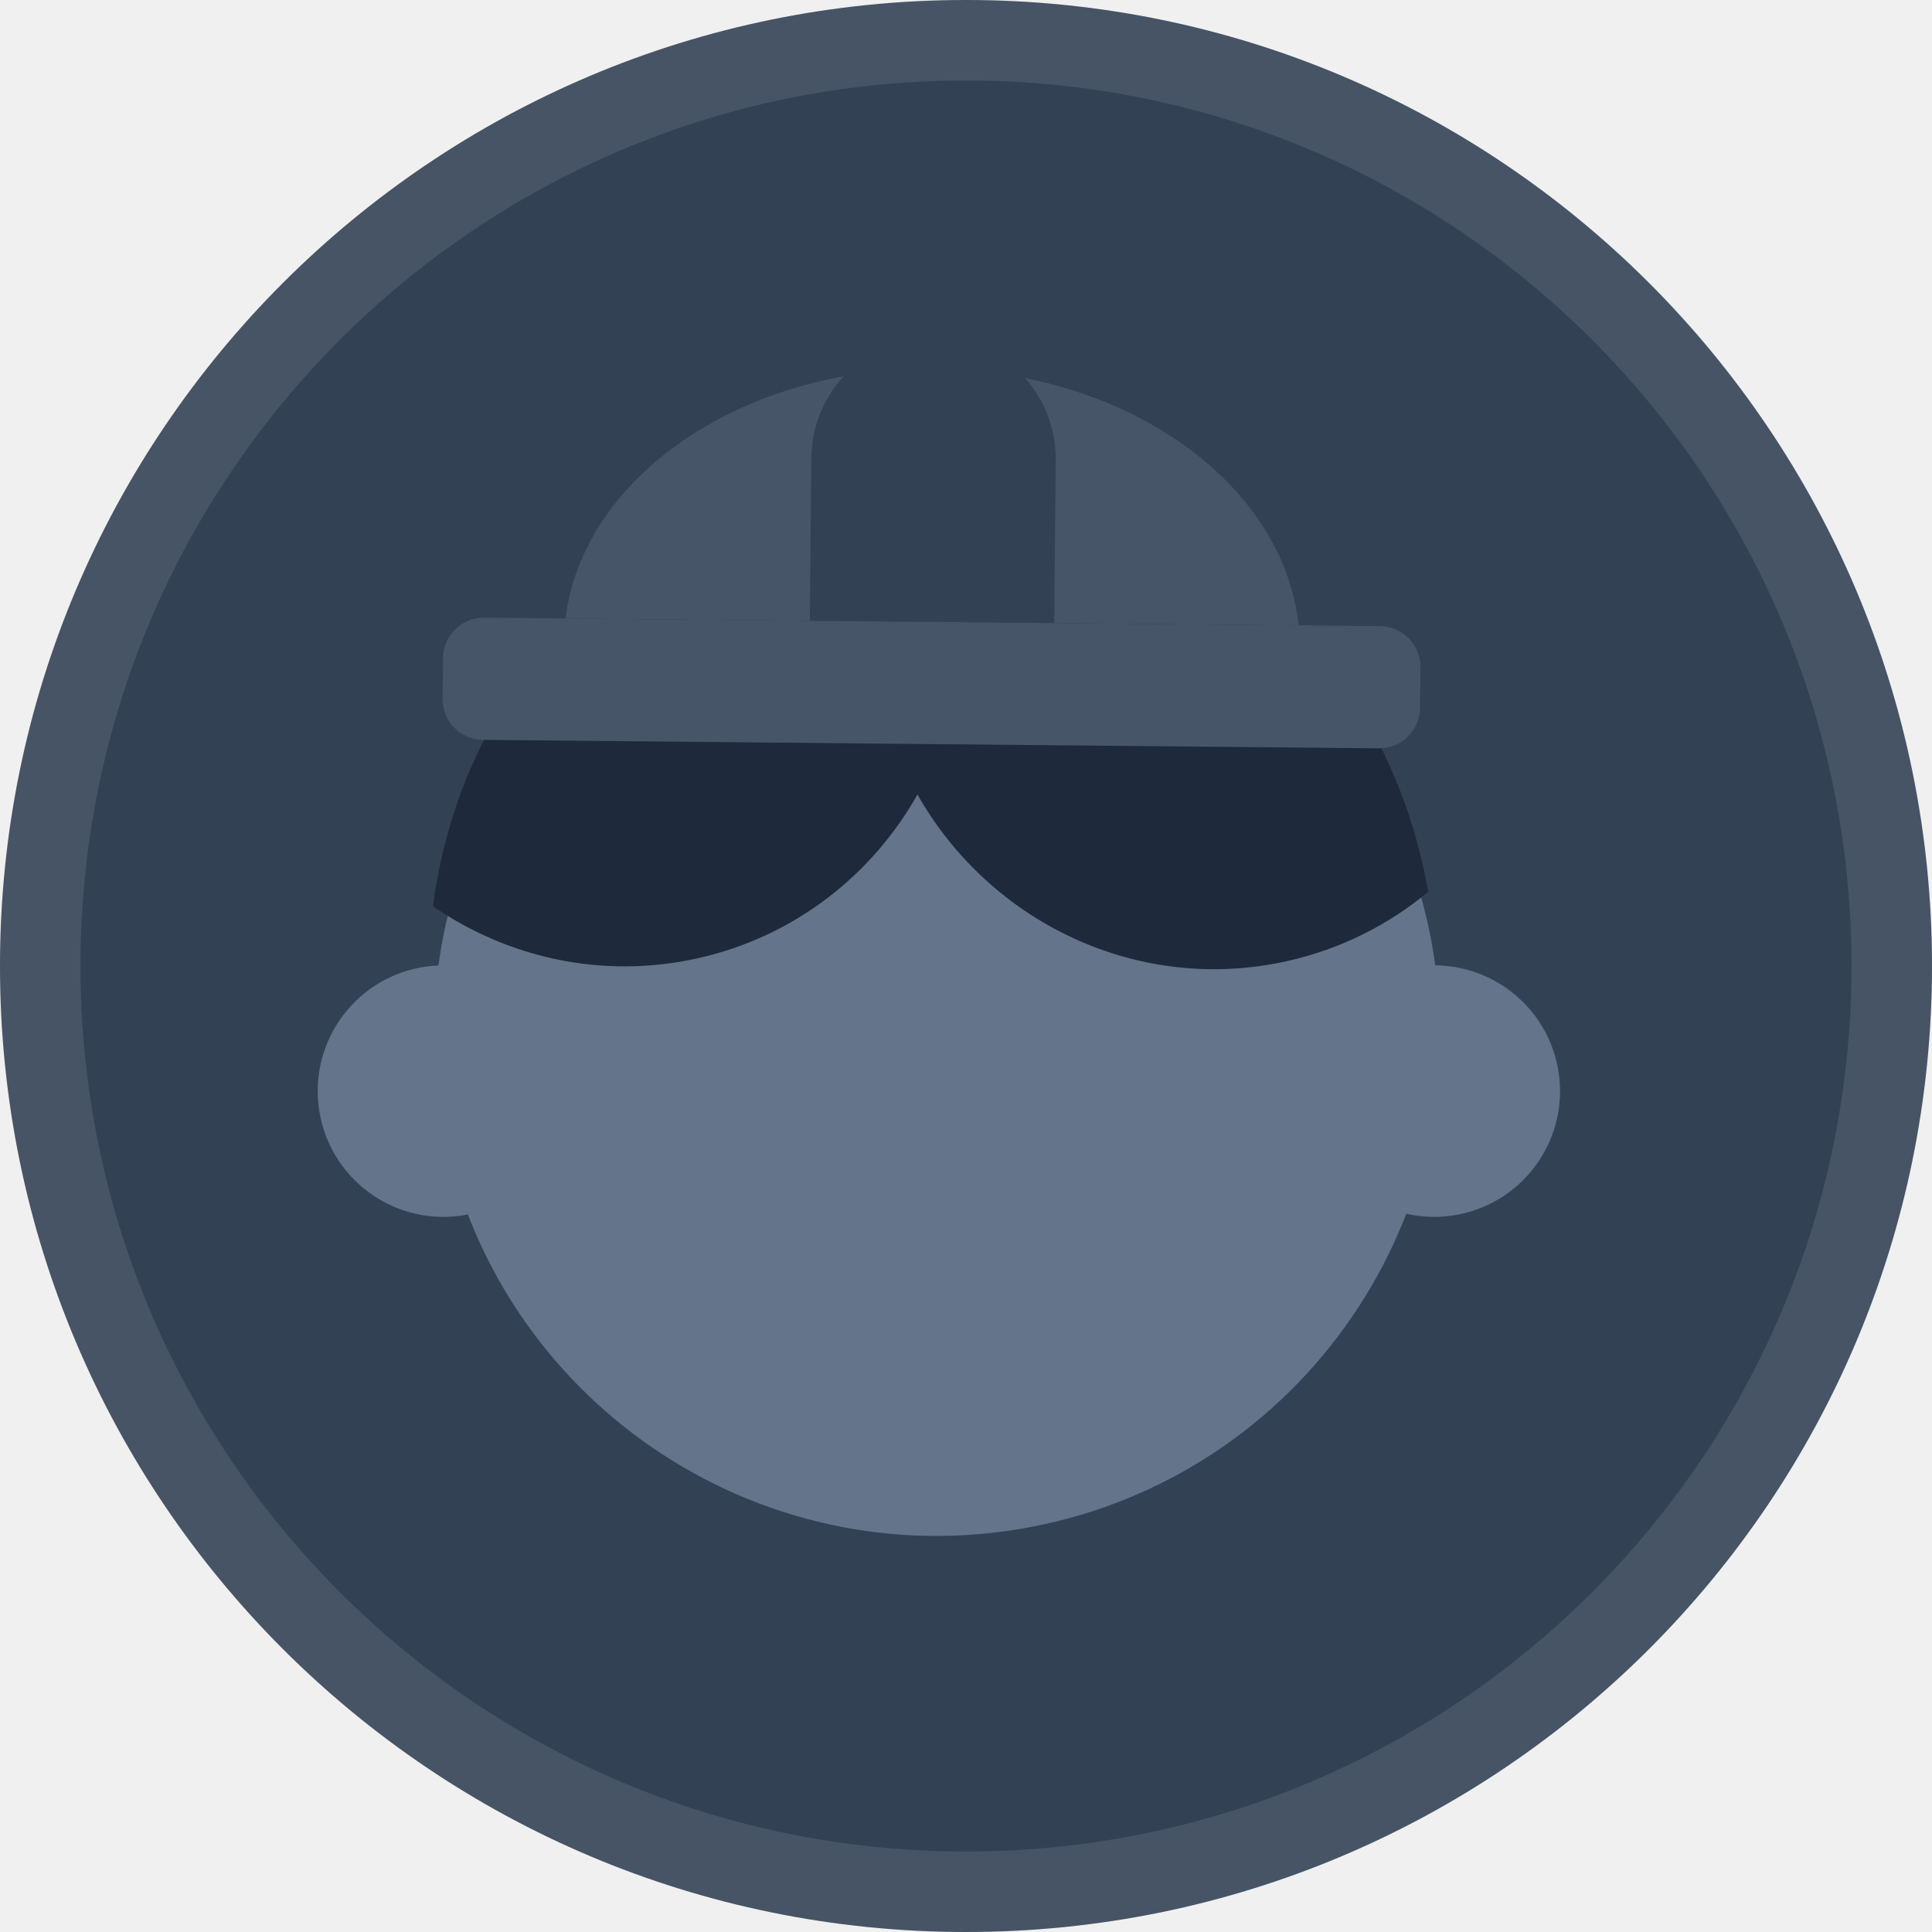
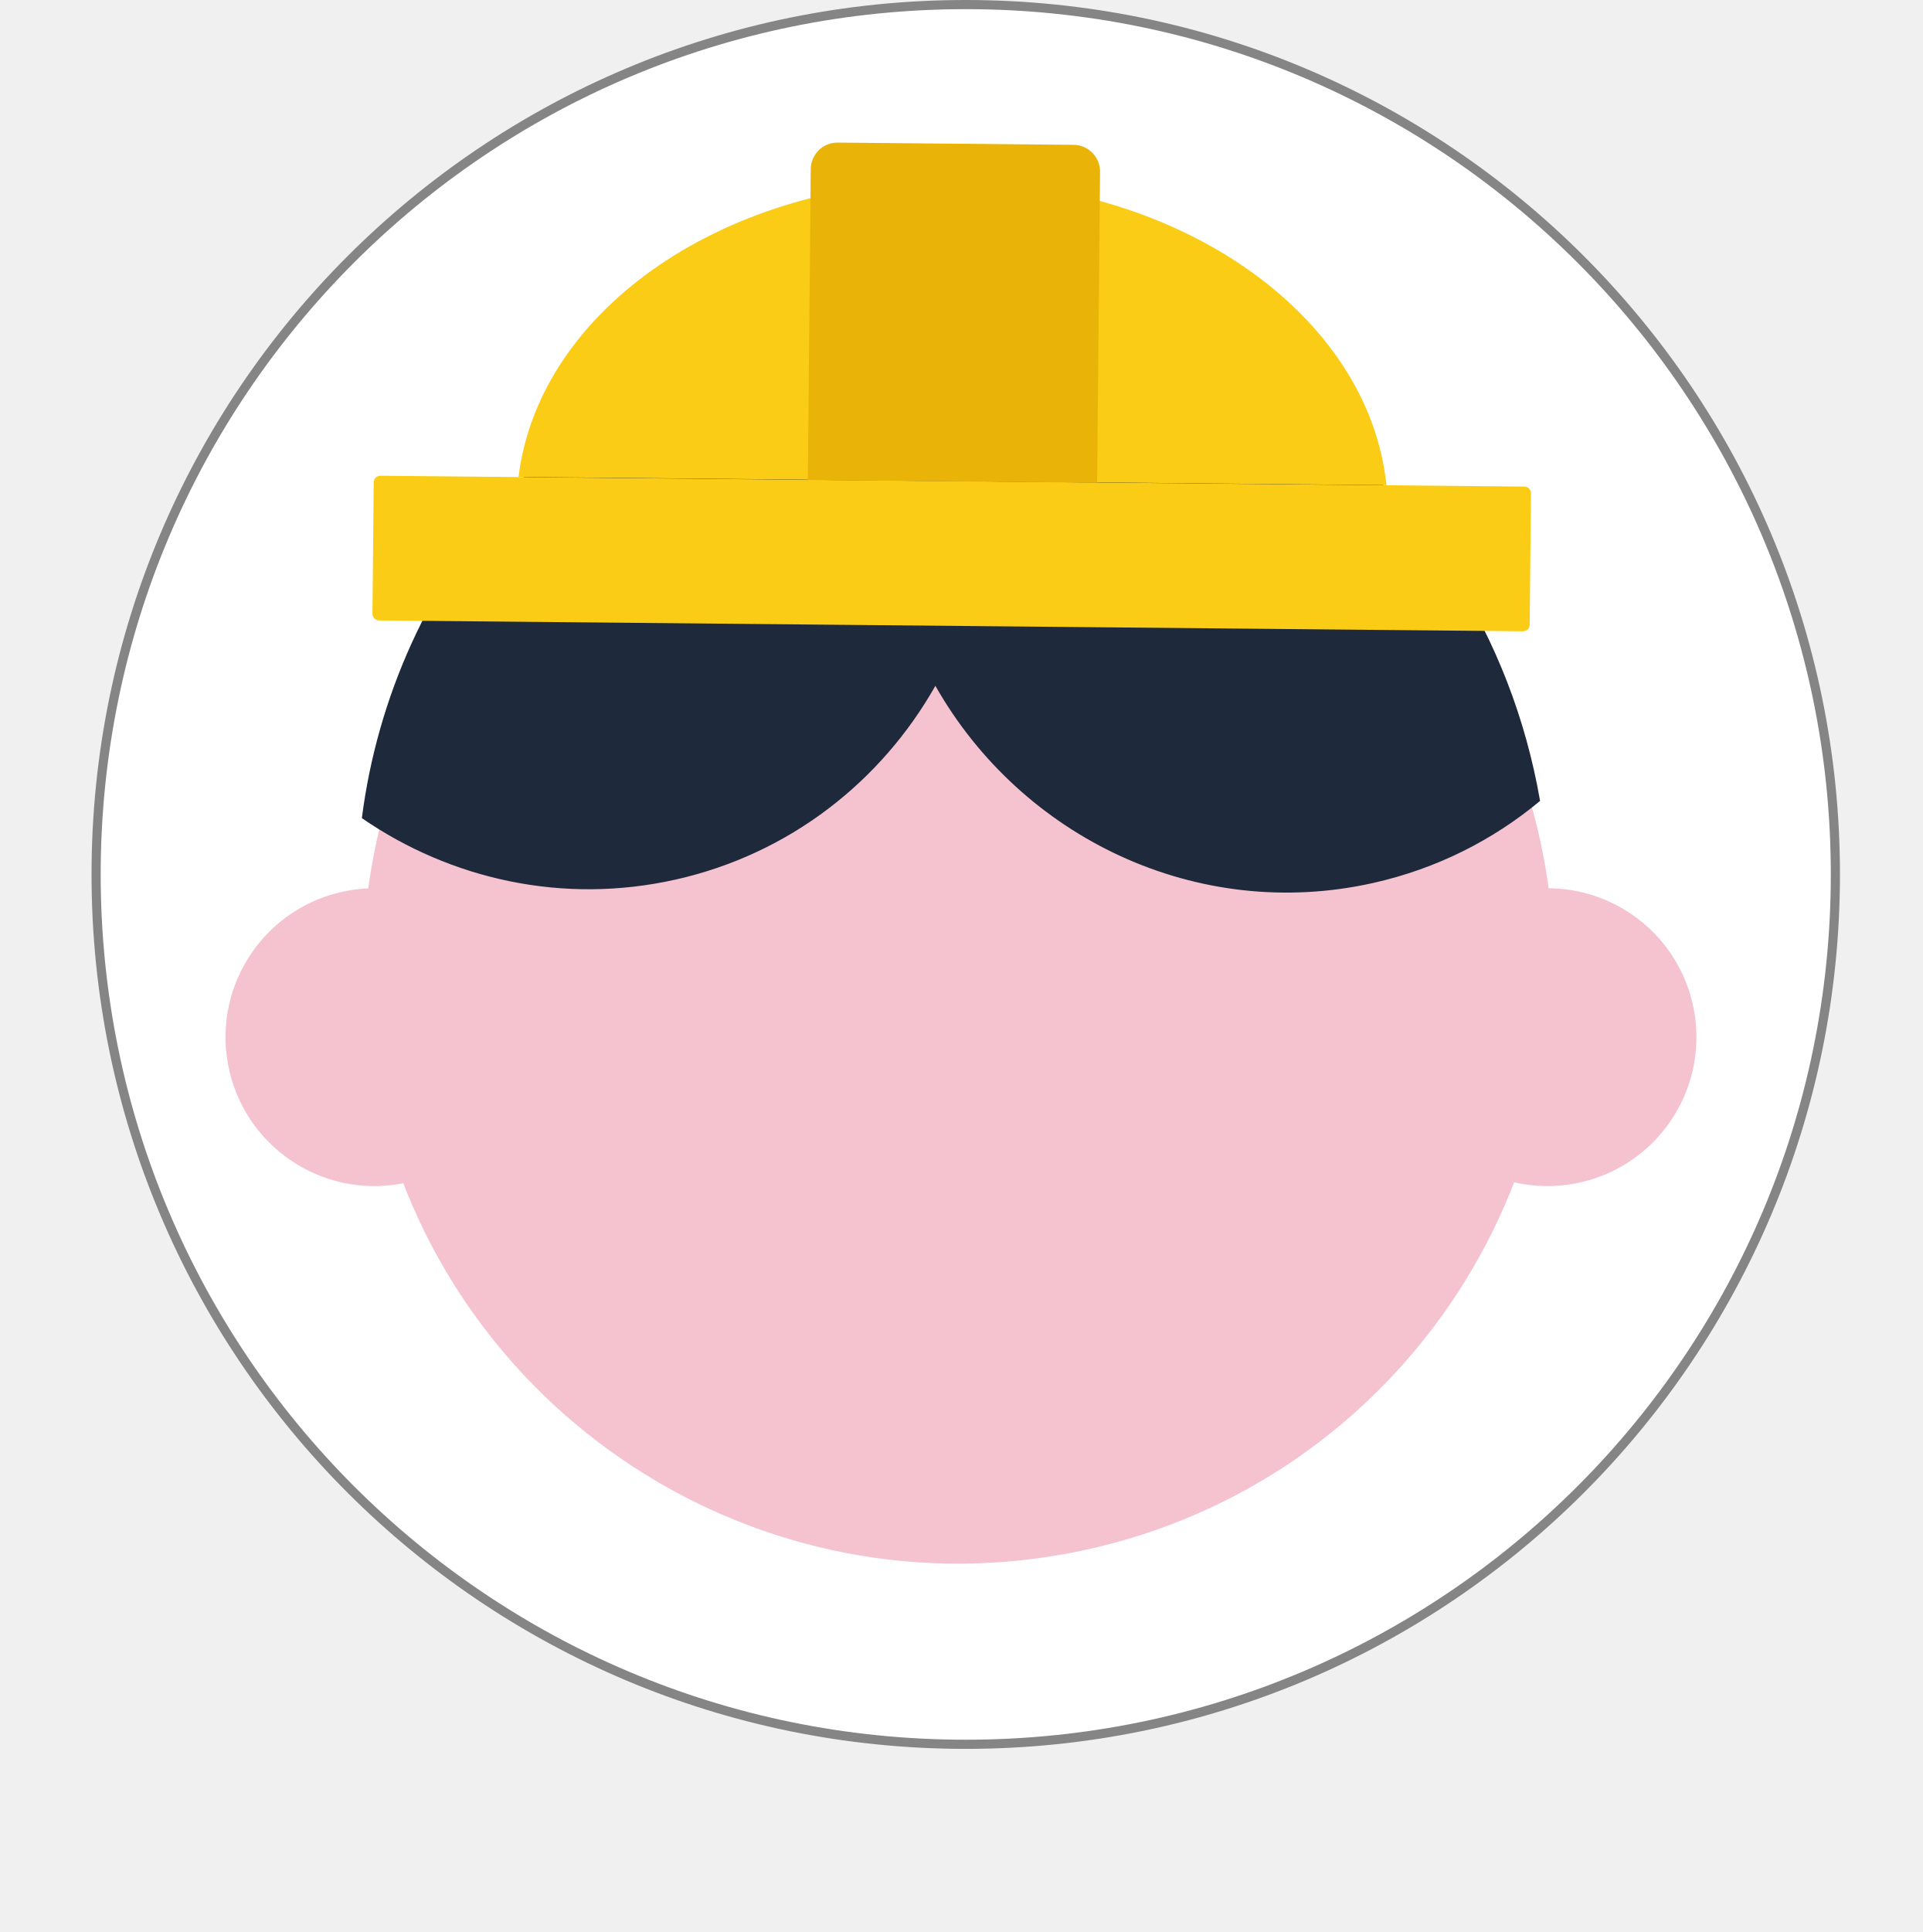
- <svg xmlns="http://www.w3.org/2000/svg" width="24" height="24" viewBox="0 0 24 24" fill="none">
-   <circle cx="12" cy="12" r="12" fill="#334155" />
-   <circle cx="12" cy="12" r="11.5" stroke="#F8FAFC" stroke-opacity="0.1" />
-   <path d="M5.498 13.977C6.13 17.369 9.393 19.606 12.784 18.973C16.176 18.34 18.413 15.078 17.78 11.686C17.148 8.294 13.885 6.058 10.493 6.69C7.102 7.323 4.865 10.585 5.498 13.977Z" fill="#64748B" />
-   <circle cx="1.562" cy="1.562" r="1.562" transform="matrix(-0.983048 0.183347 0.183347 0.983048 6.75781 11.7324)" fill="#64748B" />
-   <ellipse cx="1.562" cy="1.562" rx="1.562" ry="1.562" transform="matrix(-0.983048 0.183347 0.183347 0.983048 19.0664 11.7324)" fill="#64748B" />
-   <path fill-rule="evenodd" clip-rule="evenodd" d="M5.379 11.258C6.312 11.901 7.491 12.168 8.672 11.903C9.87 11.634 10.832 10.871 11.397 9.87C12.3 11.463 14.144 12.354 15.994 11.938C16.658 11.789 17.249 11.488 17.741 11.079C17.722 10.972 17.701 10.864 17.677 10.756C16.907 7.328 13.554 5.163 10.188 5.919C7.564 6.508 5.706 8.698 5.379 11.258Z" fill="#1E293B" />
-   <path fill-rule="evenodd" clip-rule="evenodd" d="M16.131 7.77L7.025 7.684C7.241 5.923 9.216 4.558 11.608 4.58C13.999 4.603 15.948 6.005 16.131 7.77Z" fill="#475569" />
-   <rect x="5.508" y="7.668" width="12.142" height="1.518" rx="0.506" transform="rotate(0.542194 5.50781 7.66797)" fill="#475569" />
-   <path d="M10.079 5.688C10.087 4.849 10.773 4.176 11.611 4.184C12.45 4.192 13.123 4.878 13.115 5.716L13.096 7.74L10.06 7.711L10.079 5.688Z" fill="#334155" />
+ <svg xmlns="http://www.w3.org/2000/svg" width="210" height="211" viewBox="0 0 210 211" fill="none">
+   <circle cx="105.5" cy="95.5" r="95" fill="white" />
+   <circle cx="105.5" cy="95.5" r="95" stroke="#F8FAFC" stroke-opacity="0.1" />
+   <circle cx="105.5" cy="95.5" r="95" stroke="#858585" />
+   <path d="M40.769 117.641C47.356 152.956 81.325 176.246 116.64 169.659C151.956 163.073 175.245 129.104 168.659 93.788C162.072 58.473 128.103 35.183 92.788 41.77C57.472 48.356 34.183 82.325 40.769 117.641Z" fill="#F5C2D0" />
+   <ellipse cx="16.262" cy="16.262" rx="16.262" ry="16.262" transform="matrix(-0.983048 0.183347 0.183347 0.983048 53.9043 94.305)" fill="#F5C2D0" />
+   <ellipse cx="16.262" cy="16.262" rx="16.262" ry="16.262" transform="matrix(-0.983048 0.183347 0.183347 0.983048 182.064 94.305)" fill="#F5C2D0" />
+   <path fill-rule="evenodd" clip-rule="evenodd" d="M39.53 89.351C49.244 96.039 61.514 98.821 73.811 96.06C86.282 93.259 96.292 85.315 102.182 74.901C111.589 91.481 130.782 100.749 150.038 96.425C156.957 94.871 163.119 91.734 168.24 87.47C168.048 86.358 167.827 85.245 167.577 84.132C159.563 48.443 124.651 25.893 89.6 33.764C62.284 39.897 42.944 62.696 39.53 89.351Z" fill="#1E293B" />
+   <path fill-rule="evenodd" clip-rule="evenodd" d="M151.456 52.986L56.645 52.088C58.892 33.752 79.461 19.535 104.361 19.77C129.26 20.006 149.556 34.61 151.456 52.986Z" fill="#FACC15" />
+   <rect x="40.832" y="51.952" width="126.423" height="15.803" rx="0.73" transform="rotate(0.542194 40.832 51.9522)" fill="#FACC15" />
+   <path d="M88.568 18.466C88.583 16.853 89.903 15.557 91.516 15.573L117.279 15.817C118.892 15.832 120.188 17.152 120.172 18.765L119.851 52.716L88.247 52.417L88.568 18.466Z" fill="#EAB308" />
</svg>
